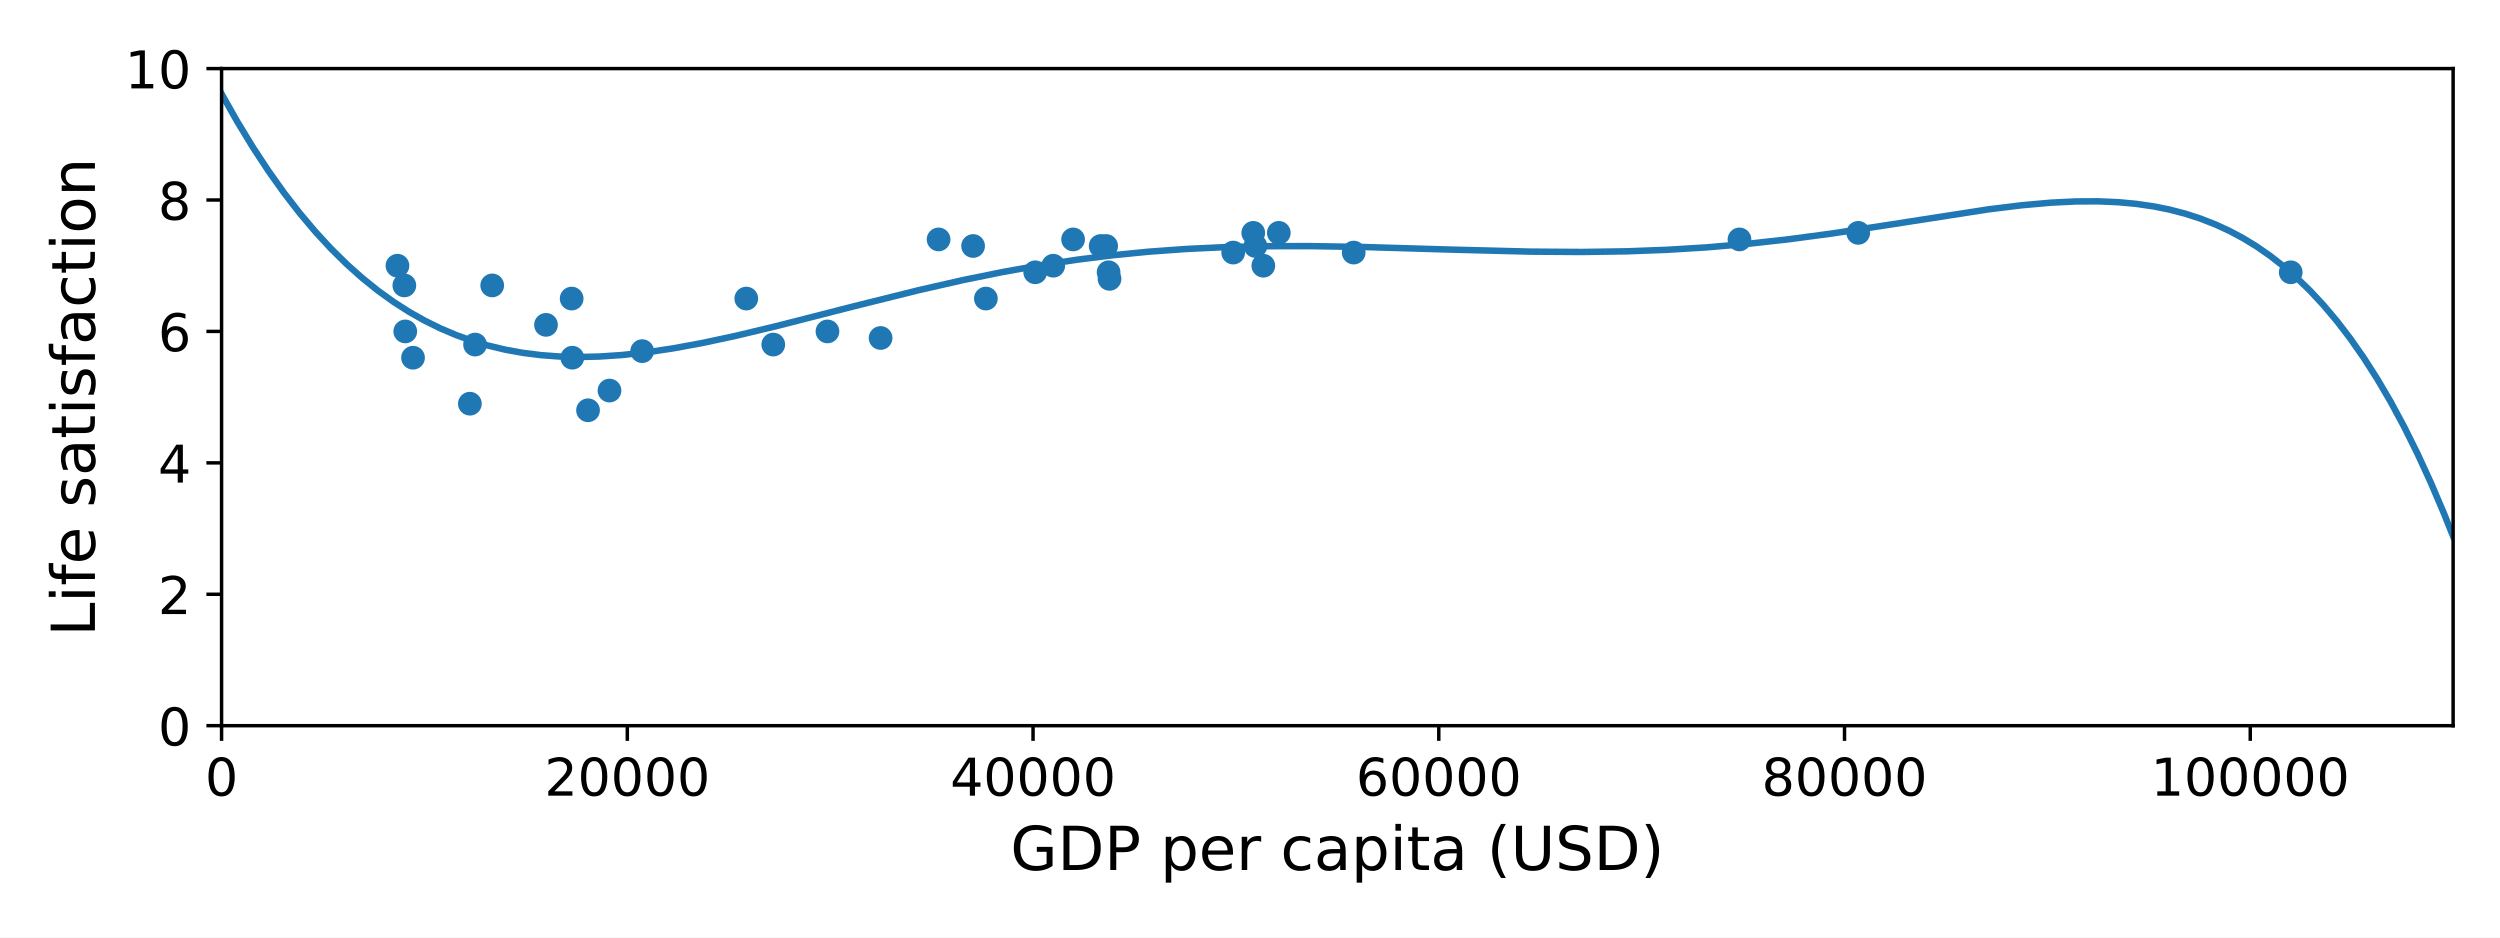
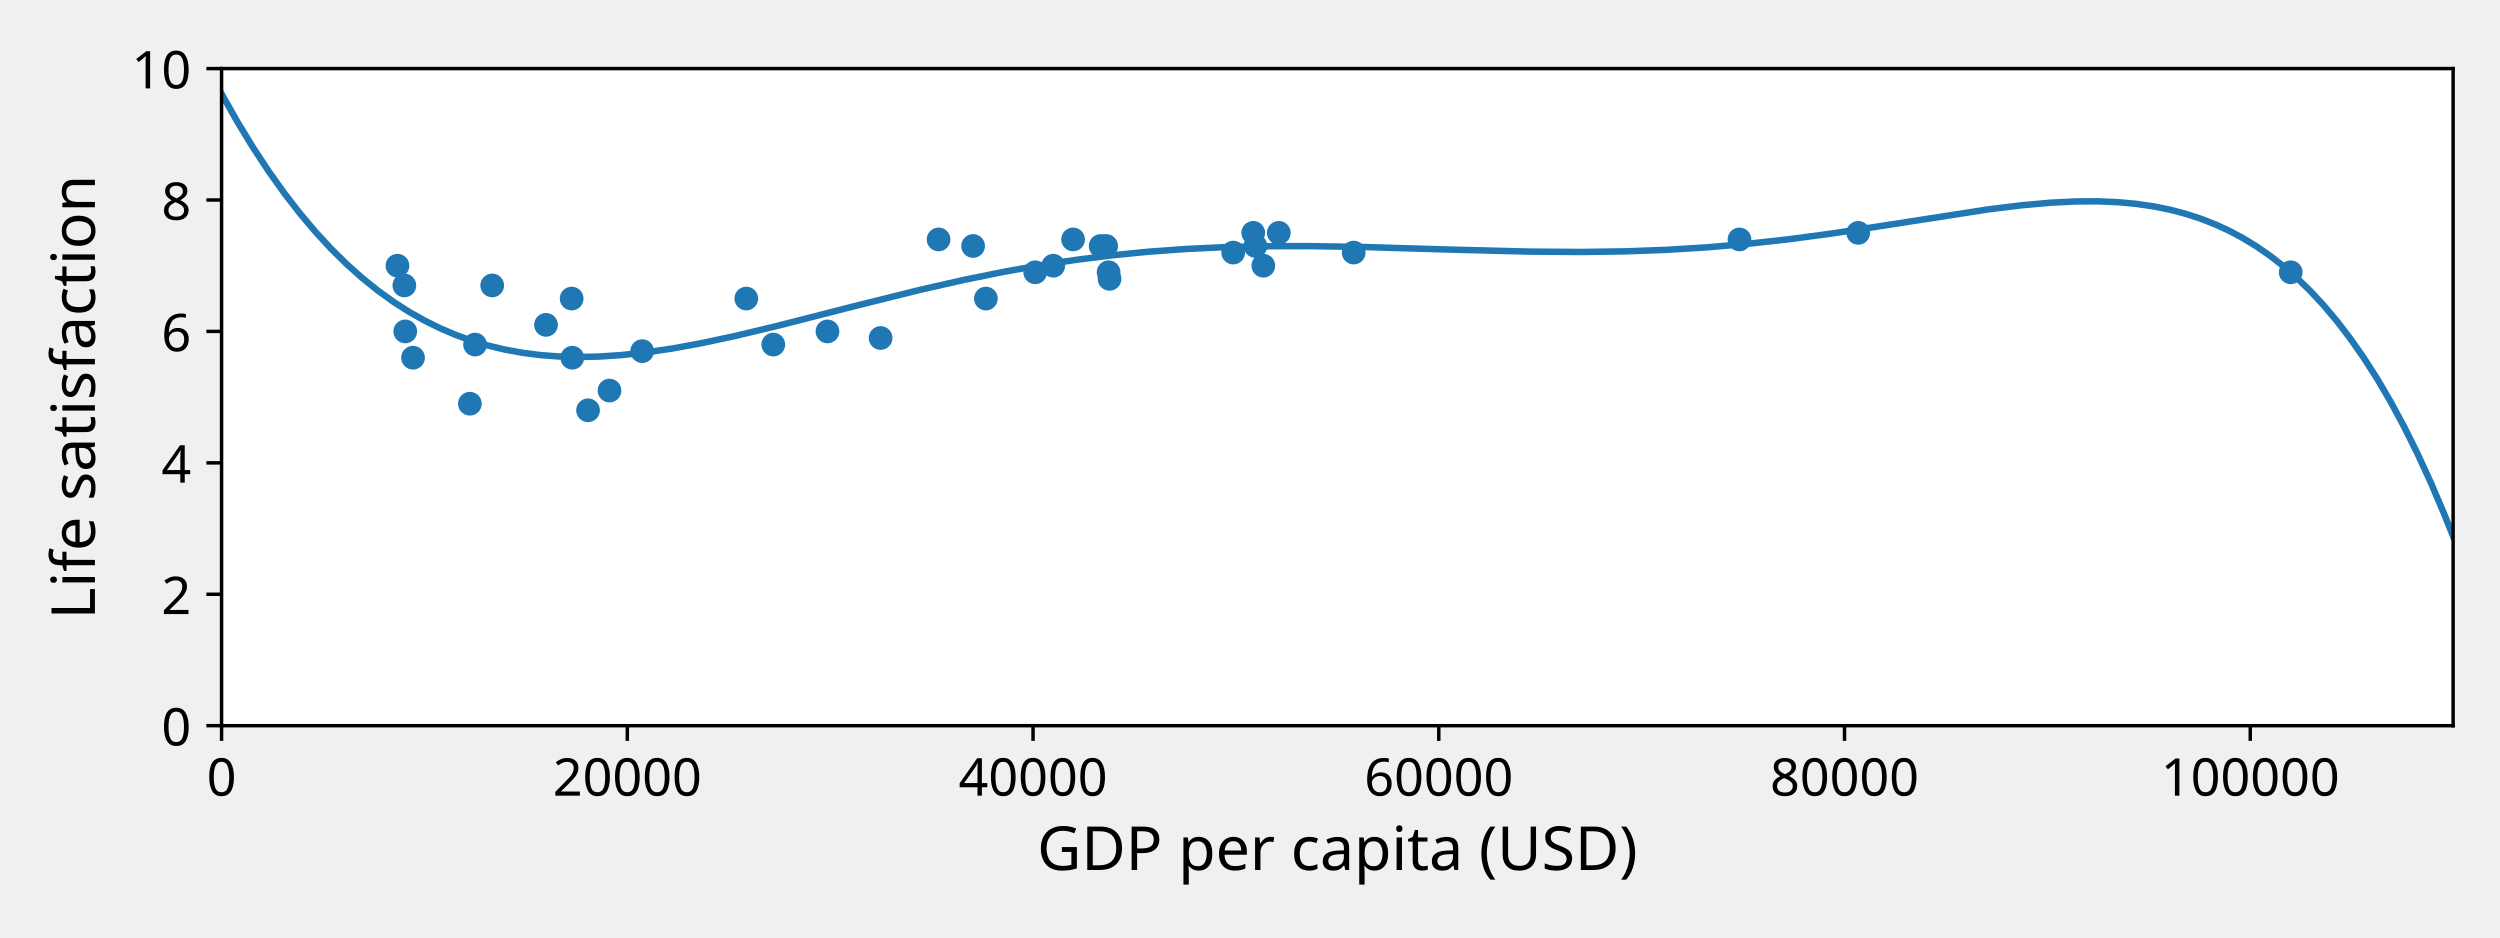
- <svg xmlns="http://www.w3.org/2000/svg" xmlns:xlink="http://www.w3.org/1999/xlink" height="216pt" version="1.1" viewBox="0 0 576 216" width="576pt">
+ <svg xmlns="http://www.w3.org/2000/svg" xmlns:xlink="http://www.w3.org/1999/xlink" width="576pt" height="216pt" viewBox="0 0 576 216" version="1.1">
  <defs>
-     <style type="text/css">
- *{stroke-linecap:butt;stroke-linejoin:round;}
-   </style>
+     <style type="text/css">*{stroke-linejoin: round; stroke-linecap: butt}</style>
  </defs>
  <g id="figure_1">
    <g id="patch_1">
-       <path d="M 0 216  L 576 216  L 576 0  L 0 0  z " style="fill:#ffffff;" />
+       <path d="M 0 216  L 576 216  L 576 0  L 0 0  L 0 216  z " style="fill: none" />
    </g>
    <g id="axes_1">
      <g id="patch_2">
-         <path d="M 51.05 167.2  L 565.2 167.2  L 565.2 15.8  L 51.05 15.8  z " style="fill:#ffffff;" />
+         <path d="M 51.05 167.2  L 565.2 167.2  L 565.2 15.8  L 51.05 15.8  z " style="fill: #ffffff" />
      </g>
      <g id="PathCollection_1">
        <defs>
-           <path d="M 0 2.236  C 0.593 2.236 1.162 2 1.581 1.581  C 2 1.162 2.236 0.593 2.236 0  C 2.236 -0.593 2 -1.162 1.581 -1.581  C 1.162 -2 0.593 -2.236 0 -2.236  C -0.593 -2.236 -1.162 -2 -1.581 -1.581  C -2 -1.162 -2.236 -0.593 -2.236 0  C -2.236 0.593 -2 1.162 -1.581 1.581  C -1.162 2 -0.593 2.236 0 2.236  z " id="me70df1e409" style="stroke:#1f77b4;" />
+           <path id="mbb1c7a9a86" d="M 0 2.236  C 0.593 2.236 1.162 2 1.581 1.581  C 2 1.162 2.236 0.593 2.236 0  C 2.236 -0.593 2 -1.162 1.581 -1.581  C 1.162 -2 0.593 -2.236 0 -2.236  C -0.593 -2.236 -1.162 -2 -1.581 -1.581  C -2 -1.162 -2.236 -0.593 -2.236 0  C -2.236 0.593 -2 1.162 -1.581 1.581  C -1.162 2 -0.593 2.236 0 2.236  z " style="stroke: #1f77b4" />
        </defs>
-         <g clip-path="url(#p774837cfa0)">
-           <use style="fill:#1f77b4;stroke:#1f77b4;" x="91.574" xlink:href="#me70df1e409" y="61.22" />
-           <use style="fill:#1f77b4;stroke:#1f77b4;" x="93.16" xlink:href="#me70df1e409" y="65.762" />
-           <use style="fill:#1f77b4;stroke:#1f77b4;" x="93.373" xlink:href="#me70df1e409" y="76.36" />
-           <use style="fill:#1f77b4;stroke:#1f77b4;" x="95.161" xlink:href="#me70df1e409" y="82.416" />
-           <use style="fill:#1f77b4;stroke:#1f77b4;" x="108.26" xlink:href="#me70df1e409" y="93.014" />
-           <use style="fill:#1f77b4;stroke:#1f77b4;" x="109.454" xlink:href="#me70df1e409" y="79.388" />
-           <use style="fill:#1f77b4;stroke:#1f77b4;" x="113.407" xlink:href="#me70df1e409" y="65.762" />
-           <use style="fill:#1f77b4;stroke:#1f77b4;" x="125.797" xlink:href="#me70df1e409" y="74.846" />
-           <use style="fill:#1f77b4;stroke:#1f77b4;" x="131.71" xlink:href="#me70df1e409" y="68.79" />
-           <use style="fill:#1f77b4;stroke:#1f77b4;" x="131.856" xlink:href="#me70df1e409" y="82.416" />
-           <use style="fill:#1f77b4;stroke:#1f77b4;" x="135.484" xlink:href="#me70df1e409" y="94.528" />
-           <use style="fill:#1f77b4;stroke:#1f77b4;" x="140.426" xlink:href="#me70df1e409" y="89.986" />
-           <use style="fill:#1f77b4;stroke:#1f77b4;" x="147.956" xlink:href="#me70df1e409" y="80.902" />
-           <use style="fill:#1f77b4;stroke:#1f77b4;" x="171.944" xlink:href="#me70df1e409" y="68.79" />
-           <use style="fill:#1f77b4;stroke:#1f77b4;" x="178.163" xlink:href="#me70df1e409" y="79.388" />
-           <use style="fill:#1f77b4;stroke:#1f77b4;" x="190.649" xlink:href="#me70df1e409" y="76.36" />
-           <use style="fill:#1f77b4;stroke:#1f77b4;" x="202.89" xlink:href="#me70df1e409" y="77.874" />
-           <use style="fill:#1f77b4;stroke:#1f77b4;" x="216.248" xlink:href="#me70df1e409" y="55.164" />
-           <use style="fill:#1f77b4;stroke:#1f77b4;" x="224.201" xlink:href="#me70df1e409" y="56.678" />
-           <use style="fill:#1f77b4;stroke:#1f77b4;" x="227.146" xlink:href="#me70df1e409" y="68.79" />
-           <use style="fill:#1f77b4;stroke:#1f77b4;" x="238.512" xlink:href="#me70df1e409" y="62.734" />
-           <use style="fill:#1f77b4;stroke:#1f77b4;" x="242.671" xlink:href="#me70df1e409" y="61.22" />
-           <use style="fill:#1f77b4;stroke:#1f77b4;" x="247.24" xlink:href="#me70df1e409" y="55.164" />
-           <use style="fill:#1f77b4;stroke:#1f77b4;" x="253.588" xlink:href="#me70df1e409" y="56.678" />
-           <use style="fill:#1f77b4;stroke:#1f77b4;" x="254.855" xlink:href="#me70df1e409" y="56.678" />
-           <use style="fill:#1f77b4;stroke:#1f77b4;" x="255.42" xlink:href="#me70df1e409" y="62.734" />
-           <use style="fill:#1f77b4;stroke:#1f77b4;" x="255.638" xlink:href="#me70df1e409" y="64.248" />
-           <use style="fill:#1f77b4;stroke:#1f77b4;" x="284.129" xlink:href="#me70df1e409" y="58.192" />
-           <use style="fill:#1f77b4;stroke:#1f77b4;" x="288.749" xlink:href="#me70df1e409" y="53.65" />
-           <use style="fill:#1f77b4;stroke:#1f77b4;" x="289.25" xlink:href="#me70df1e409" y="56.678" />
-           <use style="fill:#1f77b4;stroke:#1f77b4;" x="291.068" xlink:href="#me70df1e409" y="61.22" />
-           <use style="fill:#1f77b4;stroke:#1f77b4;" x="294.636" xlink:href="#me70df1e409" y="53.65" />
-           <use style="fill:#1f77b4;stroke:#1f77b4;" x="311.889" xlink:href="#me70df1e409" y="58.192" />
-           <use style="fill:#1f77b4;stroke:#1f77b4;" x="400.775" xlink:href="#me70df1e409" y="55.164" />
-           <use style="fill:#1f77b4;stroke:#1f77b4;" x="428.134" xlink:href="#me70df1e409" y="53.65" />
-           <use style="fill:#1f77b4;stroke:#1f77b4;" x="527.78" xlink:href="#me70df1e409" y="62.734" />
+         <g clip-path="url(#pc705d17749)">
+           <use xlink:href="#mbb1c7a9a86" x="91.574" y="61.22" style="fill: #1f77b4; stroke: #1f77b4" />
+           <use xlink:href="#mbb1c7a9a86" x="93.16" y="65.762" style="fill: #1f77b4; stroke: #1f77b4" />
+           <use xlink:href="#mbb1c7a9a86" x="93.373" y="76.36" style="fill: #1f77b4; stroke: #1f77b4" />
+           <use xlink:href="#mbb1c7a9a86" x="95.161" y="82.416" style="fill: #1f77b4; stroke: #1f77b4" />
+           <use xlink:href="#mbb1c7a9a86" x="108.26" y="93.014" style="fill: #1f77b4; stroke: #1f77b4" />
+           <use xlink:href="#mbb1c7a9a86" x="109.454" y="79.388" style="fill: #1f77b4; stroke: #1f77b4" />
+           <use xlink:href="#mbb1c7a9a86" x="113.407" y="65.762" style="fill: #1f77b4; stroke: #1f77b4" />
+           <use xlink:href="#mbb1c7a9a86" x="125.797" y="74.846" style="fill: #1f77b4; stroke: #1f77b4" />
+           <use xlink:href="#mbb1c7a9a86" x="131.71" y="68.79" style="fill: #1f77b4; stroke: #1f77b4" />
+           <use xlink:href="#mbb1c7a9a86" x="131.856" y="82.416" style="fill: #1f77b4; stroke: #1f77b4" />
+           <use xlink:href="#mbb1c7a9a86" x="135.484" y="94.528" style="fill: #1f77b4; stroke: #1f77b4" />
+           <use xlink:href="#mbb1c7a9a86" x="140.426" y="89.986" style="fill: #1f77b4; stroke: #1f77b4" />
+           <use xlink:href="#mbb1c7a9a86" x="147.956" y="80.902" style="fill: #1f77b4; stroke: #1f77b4" />
+           <use xlink:href="#mbb1c7a9a86" x="171.944" y="68.79" style="fill: #1f77b4; stroke: #1f77b4" />
+           <use xlink:href="#mbb1c7a9a86" x="178.163" y="79.388" style="fill: #1f77b4; stroke: #1f77b4" />
+           <use xlink:href="#mbb1c7a9a86" x="190.649" y="76.36" style="fill: #1f77b4; stroke: #1f77b4" />
+           <use xlink:href="#mbb1c7a9a86" x="202.89" y="77.874" style="fill: #1f77b4; stroke: #1f77b4" />
+           <use xlink:href="#mbb1c7a9a86" x="216.248" y="55.164" style="fill: #1f77b4; stroke: #1f77b4" />
+           <use xlink:href="#mbb1c7a9a86" x="224.201" y="56.678" style="fill: #1f77b4; stroke: #1f77b4" />
+           <use xlink:href="#mbb1c7a9a86" x="227.146" y="68.79" style="fill: #1f77b4; stroke: #1f77b4" />
+           <use xlink:href="#mbb1c7a9a86" x="238.512" y="62.734" style="fill: #1f77b4; stroke: #1f77b4" />
+           <use xlink:href="#mbb1c7a9a86" x="242.671" y="61.22" style="fill: #1f77b4; stroke: #1f77b4" />
+           <use xlink:href="#mbb1c7a9a86" x="247.24" y="55.164" style="fill: #1f77b4; stroke: #1f77b4" />
+           <use xlink:href="#mbb1c7a9a86" x="253.588" y="56.678" style="fill: #1f77b4; stroke: #1f77b4" />
+           <use xlink:href="#mbb1c7a9a86" x="254.855" y="56.678" style="fill: #1f77b4; stroke: #1f77b4" />
+           <use xlink:href="#mbb1c7a9a86" x="255.42" y="62.734" style="fill: #1f77b4; stroke: #1f77b4" />
+           <use xlink:href="#mbb1c7a9a86" x="255.638" y="64.248" style="fill: #1f77b4; stroke: #1f77b4" />
+           <use xlink:href="#mbb1c7a9a86" x="284.129" y="58.192" style="fill: #1f77b4; stroke: #1f77b4" />
+           <use xlink:href="#mbb1c7a9a86" x="288.749" y="53.65" style="fill: #1f77b4; stroke: #1f77b4" />
+           <use xlink:href="#mbb1c7a9a86" x="289.25" y="56.678" style="fill: #1f77b4; stroke: #1f77b4" />
+           <use xlink:href="#mbb1c7a9a86" x="291.068" y="61.22" style="fill: #1f77b4; stroke: #1f77b4" />
+           <use xlink:href="#mbb1c7a9a86" x="294.636" y="53.65" style="fill: #1f77b4; stroke: #1f77b4" />
+           <use xlink:href="#mbb1c7a9a86" x="311.889" y="58.192" style="fill: #1f77b4; stroke: #1f77b4" />
+           <use xlink:href="#mbb1c7a9a86" x="400.775" y="55.164" style="fill: #1f77b4; stroke: #1f77b4" />
+           <use xlink:href="#mbb1c7a9a86" x="428.134" y="53.65" style="fill: #1f77b4; stroke: #1f77b4" />
+           <use xlink:href="#mbb1c7a9a86" x="527.78" y="62.734" style="fill: #1f77b4; stroke: #1f77b4" />
        </g>
      </g>
      <g id="matplotlib.axis_1">
        <g id="xtick_1">
          <g id="line2d_1">
            <defs>
-               <path d="M 0 0  L 0 3.5  " id="m9b5f8164f5" style="stroke:#000000;stroke-width:0.8;" />
+               <path id="m48cc4a5956" d="M 0 0  L 0 3.5  " style="stroke: #000000; stroke-width: 0.8" />
            </defs>
            <g>
-               <use style="stroke:#000000;stroke-width:0.8;" x="51.05" xlink:href="#m9b5f8164f5" y="167.2" />
+               <use xlink:href="#m48cc4a5956" x="51.05" y="167.2" style="stroke: #000000; stroke-width: 0.8" />
            </g>
          </g>
          <g id="text_1">
-             <text style="font-family:DejaVu Sans;font-size:12px;font-style:normal;font-weight:normal;text-anchor:middle;" transform="rotate(-0, 51.05, 183.3181)" x="51.05" y="183.318">0</text>
+             <text style="font: 12px 'sans-serif'; text-anchor: middle" x="51.05" y="183.318" transform="rotate(-0, 51.05, 183.3181)">0</text>
          </g>
        </g>
        <g id="xtick_2">
          <g id="line2d_2">
            <g>
-               <use style="stroke:#000000;stroke-width:0.8;" x="144.532" xlink:href="#m9b5f8164f5" y="167.2" />
+               <use xlink:href="#m48cc4a5956" x="144.532" y="167.2" style="stroke: #000000; stroke-width: 0.8" />
            </g>
          </g>
          <g id="text_2">
-             <text style="font-family:DejaVu Sans;font-size:12px;font-style:normal;font-weight:normal;text-anchor:middle;" transform="rotate(-0, 144.5318, 183.3181)" x="144.532" y="183.318">20000</text>
+             <text style="font: 12px 'sans-serif'; text-anchor: middle" x="144.532" y="183.318" transform="rotate(-0, 144.5318, 183.3181)">20000</text>
          </g>
        </g>
        <g id="xtick_3">
          <g id="line2d_3">
            <g>
-               <use style="stroke:#000000;stroke-width:0.8;" x="238.014" xlink:href="#m9b5f8164f5" y="167.2" />
+               <use xlink:href="#m48cc4a5956" x="238.014" y="167.2" style="stroke: #000000; stroke-width: 0.8" />
            </g>
          </g>
          <g id="text_3">
-             <text style="font-family:DejaVu Sans;font-size:12px;font-style:normal;font-weight:normal;text-anchor:middle;" transform="rotate(-0, 238.0136, 183.3181)" x="238.014" y="183.318">40000</text>
+             <text style="font: 12px 'sans-serif'; text-anchor: middle" x="238.014" y="183.318" transform="rotate(-0, 238.0136, 183.3181)">40000</text>
          </g>
        </g>
        <g id="xtick_4">
          <g id="line2d_4">
            <g>
-               <use style="stroke:#000000;stroke-width:0.8;" x="331.495" xlink:href="#m9b5f8164f5" y="167.2" />
+               <use xlink:href="#m48cc4a5956" x="331.495" y="167.2" style="stroke: #000000; stroke-width: 0.8" />
            </g>
          </g>
          <g id="text_4">
-             <text style="font-family:DejaVu Sans;font-size:12px;font-style:normal;font-weight:normal;text-anchor:middle;" transform="rotate(-0, 331.4955, 183.3181)" x="331.495" y="183.318">60000</text>
+             <text style="font: 12px 'sans-serif'; text-anchor: middle" x="331.495" y="183.318" transform="rotate(-0, 331.4955, 183.3181)">60000</text>
          </g>
        </g>
        <g id="xtick_5">
          <g id="line2d_5">
            <g>
-               <use style="stroke:#000000;stroke-width:0.8;" x="424.977" xlink:href="#m9b5f8164f5" y="167.2" />
+               <use xlink:href="#m48cc4a5956" x="424.977" y="167.2" style="stroke: #000000; stroke-width: 0.8" />
            </g>
          </g>
          <g id="text_5">
-             <text style="font-family:DejaVu Sans;font-size:12px;font-style:normal;font-weight:normal;text-anchor:middle;" transform="rotate(-0, 424.9773, 183.3181)" x="424.977" y="183.318">80000</text>
+             <text style="font: 12px 'sans-serif'; text-anchor: middle" x="424.977" y="183.318" transform="rotate(-0, 424.9773, 183.3181)">80000</text>
          </g>
        </g>
        <g id="xtick_6">
          <g id="line2d_6">
            <g>
-               <use style="stroke:#000000;stroke-width:0.8;" x="518.459" xlink:href="#m9b5f8164f5" y="167.2" />
+               <use xlink:href="#m48cc4a5956" x="518.459" y="167.2" style="stroke: #000000; stroke-width: 0.8" />
            </g>
          </g>
          <g id="text_6">
-             <text style="font-family:DejaVu Sans;font-size:12px;font-style:normal;font-weight:normal;text-anchor:middle;" transform="rotate(-0, 518.4591, 183.3181)" x="518.459" y="183.318">100000</text>
+             <text style="font: 12px 'sans-serif'; text-anchor: middle" x="518.459" y="183.318" transform="rotate(-0, 518.4591, 183.3181)">100000</text>
          </g>
        </g>
        <g id="text_7">
-           <text style="font-family:DejaVu Sans;font-size:14px;font-style:normal;font-weight:normal;text-anchor:middle;" transform="rotate(-0, 308.125, 200.4516)" x="308.125" y="200.452">GDP per capita (USD)</text>
+           <text style="font: 14px 'sans-serif'; text-anchor: middle" x="308.125" y="200.452" transform="rotate(-0, 308.125, 200.4516)">GDP per capita (USD)</text>
        </g>
      </g>
      <g id="matplotlib.axis_2">
        <g id="ytick_1">
          <g id="line2d_7">
            <defs>
-               <path d="M 0 0  L -3.5 0  " id="ma66e898f7b" style="stroke:#000000;stroke-width:0.8;" />
+               <path id="m555479f7c9" d="M 0 0  L -3.5 0  " style="stroke: #000000; stroke-width: 0.8" />
            </defs>
            <g>
-               <use style="stroke:#000000;stroke-width:0.8;" x="51.05" xlink:href="#ma66e898f7b" y="167.2" />
+               <use xlink:href="#m555479f7c9" x="51.05" y="167.2" style="stroke: #000000; stroke-width: 0.8" />
            </g>
          </g>
          <g id="text_8">
-             <text style="font-family:DejaVu Sans;font-size:12px;font-style:normal;font-weight:normal;text-anchor:end;" transform="rotate(-0, 44.05, 171.7591)" x="44.05" y="171.759">0</text>
+             <text style="font: 12px 'sans-serif'; text-anchor: end" x="44.05" y="171.759" transform="rotate(-0, 44.05, 171.7591)">0</text>
          </g>
        </g>
        <g id="ytick_2">
          <g id="line2d_8">
            <g>
-               <use style="stroke:#000000;stroke-width:0.8;" x="51.05" xlink:href="#ma66e898f7b" y="136.92" />
+               <use xlink:href="#m555479f7c9" x="51.05" y="136.92" style="stroke: #000000; stroke-width: 0.8" />
            </g>
          </g>
          <g id="text_9">
-             <text style="font-family:DejaVu Sans;font-size:12px;font-style:normal;font-weight:normal;text-anchor:end;" transform="rotate(-0, 44.05, 141.4791)" x="44.05" y="141.479">2</text>
+             <text style="font: 12px 'sans-serif'; text-anchor: end" x="44.05" y="141.479" transform="rotate(-0, 44.05, 141.4791)">2</text>
          </g>
        </g>
        <g id="ytick_3">
          <g id="line2d_9">
            <g>
-               <use style="stroke:#000000;stroke-width:0.8;" x="51.05" xlink:href="#ma66e898f7b" y="106.64" />
+               <use xlink:href="#m555479f7c9" x="51.05" y="106.64" style="stroke: #000000; stroke-width: 0.8" />
            </g>
          </g>
          <g id="text_10">
-             <text style="font-family:DejaVu Sans;font-size:12px;font-style:normal;font-weight:normal;text-anchor:end;" transform="rotate(-0, 44.05, 111.1991)" x="44.05" y="111.199">4</text>
+             <text style="font: 12px 'sans-serif'; text-anchor: end" x="44.05" y="111.199" transform="rotate(-0, 44.05, 111.1991)">4</text>
          </g>
        </g>
        <g id="ytick_4">
          <g id="line2d_10">
            <g>
-               <use style="stroke:#000000;stroke-width:0.8;" x="51.05" xlink:href="#ma66e898f7b" y="76.36" />
+               <use xlink:href="#m555479f7c9" x="51.05" y="76.36" style="stroke: #000000; stroke-width: 0.8" />
            </g>
          </g>
          <g id="text_11">
-             <text style="font-family:DejaVu Sans;font-size:12px;font-style:normal;font-weight:normal;text-anchor:end;" transform="rotate(-0, 44.05, 80.91906)" x="44.05" y="80.919">6</text>
+             <text style="font: 12px 'sans-serif'; text-anchor: end" x="44.05" y="80.919" transform="rotate(-0, 44.05, 80.91906)">6</text>
          </g>
        </g>
        <g id="ytick_5">
          <g id="line2d_11">
            <g>
-               <use style="stroke:#000000;stroke-width:0.8;" x="51.05" xlink:href="#ma66e898f7b" y="46.08" />
+               <use xlink:href="#m555479f7c9" x="51.05" y="46.08" style="stroke: #000000; stroke-width: 0.8" />
            </g>
          </g>
          <g id="text_12">
-             <text style="font-family:DejaVu Sans;font-size:12px;font-style:normal;font-weight:normal;text-anchor:end;" transform="rotate(-0, 44.05, 50.63906)" x="44.05" y="50.639">8</text>
+             <text style="font: 12px 'sans-serif'; text-anchor: end" x="44.05" y="50.639" transform="rotate(-0, 44.05, 50.63906)">8</text>
          </g>
        </g>
        <g id="ytick_6">
          <g id="line2d_12">
            <g>
-               <use style="stroke:#000000;stroke-width:0.8;" x="51.05" xlink:href="#ma66e898f7b" y="15.8" />
+               <use xlink:href="#m555479f7c9" x="51.05" y="15.8" style="stroke: #000000; stroke-width: 0.8" />
            </g>
          </g>
          <g id="text_13">
-             <text style="font-family:DejaVu Sans;font-size:12px;font-style:normal;font-weight:normal;text-anchor:end;" transform="rotate(-0, 44.05, 20.35906)" x="44.05" y="20.359">10</text>
+             <text style="font: 12px 'sans-serif'; text-anchor: end" x="44.05" y="20.359" transform="rotate(-0, 44.05, 20.35906)">10</text>
          </g>
        </g>
        <g id="text_14">
-           <text style="font-family:DejaVu Sans;font-size:14px;font-style:normal;font-weight:normal;text-anchor:middle;" transform="rotate(-90, 21.86844, 91.5)" x="21.868" y="91.5">Life satisfaction</text>
+           <text style="font: 14px 'sans-serif'; text-anchor: middle" x="21.868" y="91.5" transform="rotate(-90, 21.86844, 91.5)">Life satisfaction</text>
        </g>
      </g>
      <g id="line2d_13">
-         <path clip-path="url(#p774837cfa0)" d="M 51.05 21.62  L 54.653 27.995  L 58.255 33.914  L 61.858 39.395  L 65.461 44.457  L 69.063 49.116  L 72.666 53.389  L 76.269 57.294  L 79.871 60.848  L 83.474 64.065  L 87.077 66.964  L 90.679 69.558  L 94.282 71.863  L 97.884 73.895  L 101.487 75.668  L 105.09 77.197  L 108.692 78.496  L 112.295 79.578  L 116.412 80.566  L 120.53 81.309  L 124.647 81.824  L 128.764 82.131  L 133.396 82.248  L 138.028 82.148  L 143.175 81.808  L 148.836 81.194  L 155.012 80.278  L 161.703 79.05  L 169.423 77.398  L 179.202 75.057  L 196.7 70.579  L 211.625 66.864  L 221.919 64.523  L 231.183 62.638  L 239.932 61.082  L 248.167 59.835  L 256.401 58.804  L 264.636 57.991  L 273.385 57.357  L 282.134 56.946  L 291.398 56.726  L 301.692 56.704  L 314.044 56.907  L 334.116 57.505  L 352.643 57.975  L 364.481 58.055  L 374.774 57.904  L 384.038 57.557  L 393.302 56.988  L 402.566 56.188  L 411.83 55.164  L 422.123 53.792  L 434.475 51.906  L 458.15 48.232  L 465.87 47.286  L 472.56 46.692  L 478.222 46.414  L 483.368 46.386  L 488 46.582  L 492.118 46.96  L 496.235 47.558  L 499.838 48.284  L 503.44 49.219  L 507.043 50.385  L 510.646 51.803  L 513.734 53.237  L 516.822 54.889  L 519.91 56.776  L 522.997 58.913  L 526.085 61.318  L 529.173 64.009  L 532.261 67.006  L 535.349 70.327  L 538.437 73.993  L 541.525 78.024  L 544.613 82.444  L 547.701 87.274  L 550.789 92.538  L 553.877 98.261  L 556.965 104.466  L 560.053 111.181  L 563.141 118.433  L 565.2 123.578  L 565.2 123.578  " style="fill:none;stroke:#1f77b4;stroke-linecap:square;stroke-width:1.5;" />
+         <path d="M 51.05 21.62  L 54.653 27.995  L 58.255 33.914  L 61.858 39.395  L 65.461 44.457  L 69.063 49.116  L 72.666 53.389  L 76.269 57.294  L 79.871 60.848  L 83.474 64.065  L 87.077 66.964  L 90.679 69.558  L 94.282 71.863  L 97.884 73.895  L 101.487 75.668  L 105.09 77.197  L 108.692 78.496  L 112.295 79.578  L 116.412 80.566  L 120.53 81.309  L 124.647 81.824  L 128.764 82.131  L 133.396 82.248  L 138.028 82.148  L 143.175 81.808  L 148.836 81.194  L 155.012 80.278  L 161.703 79.05  L 169.423 77.398  L 179.202 75.057  L 196.7 70.579  L 211.625 66.864  L 221.919 64.523  L 231.183 62.638  L 239.932 61.082  L 248.167 59.835  L 256.401 58.804  L 264.636 57.991  L 273.385 57.357  L 282.134 56.946  L 291.398 56.726  L 301.692 56.704  L 314.044 56.907  L 334.116 57.505  L 352.643 57.975  L 364.481 58.055  L 374.774 57.904  L 384.038 57.557  L 393.302 56.988  L 402.566 56.188  L 411.83 55.164  L 422.123 53.792  L 434.475 51.906  L 458.15 48.232  L 465.87 47.286  L 472.56 46.692  L 478.222 46.414  L 483.368 46.386  L 488 46.582  L 492.118 46.96  L 496.235 47.558  L 499.838 48.284  L 503.44 49.219  L 507.043 50.385  L 510.646 51.803  L 513.734 53.237  L 516.822 54.889  L 519.91 56.776  L 522.997 58.913  L 526.085 61.318  L 529.173 64.009  L 532.261 67.006  L 535.349 70.327  L 538.437 73.993  L 541.525 78.024  L 544.613 82.444  L 547.701 87.274  L 550.789 92.538  L 553.877 98.261  L 556.965 104.466  L 560.053 111.181  L 563.141 118.433  L 565.2 123.578  L 565.2 123.578  " clip-path="url(#pc705d17749)" style="fill: none; stroke: #1f77b4; stroke-width: 1.5; stroke-linecap: square" />
      </g>
      <g id="patch_3">
-         <path d="M 51.05 167.2  L 51.05 15.8  " style="fill:none;stroke:#000000;stroke-linecap:square;stroke-linejoin:miter;stroke-width:0.8;" />
+         <path d="M 51.05 167.2  L 51.05 15.8  " style="fill: none; stroke: #000000; stroke-width: 0.8; stroke-linejoin: miter; stroke-linecap: square" />
      </g>
      <g id="patch_4">
-         <path d="M 565.2 167.2  L 565.2 15.8  " style="fill:none;stroke:#000000;stroke-linecap:square;stroke-linejoin:miter;stroke-width:0.8;" />
+         <path d="M 565.2 167.2  L 565.2 15.8  " style="fill: none; stroke: #000000; stroke-width: 0.8; stroke-linejoin: miter; stroke-linecap: square" />
      </g>
      <g id="patch_5">
-         <path d="M 51.05 167.2  L 565.2 167.2  " style="fill:none;stroke:#000000;stroke-linecap:square;stroke-linejoin:miter;stroke-width:0.8;" />
+         <path d="M 51.05 167.2  L 565.2 167.2  " style="fill: none; stroke: #000000; stroke-width: 0.8; stroke-linejoin: miter; stroke-linecap: square" />
      </g>
      <g id="patch_6">
-         <path d="M 51.05 15.8  L 565.2 15.8  " style="fill:none;stroke:#000000;stroke-linecap:square;stroke-linejoin:miter;stroke-width:0.8;" />
+         <path d="M 51.05 15.8  L 565.2 15.8  " style="fill: none; stroke: #000000; stroke-width: 0.8; stroke-linejoin: miter; stroke-linecap: square" />
      </g>
    </g>
  </g>
  <defs>
-     <clipPath id="p774837cfa0">
-       <rect height="151.4" width="514.15" x="51.05" y="15.8" />
+     <clipPath id="pc705d17749">
+       <rect x="51.05" y="15.8" width="514.15" height="151.4" />
    </clipPath>
  </defs>
</svg>
